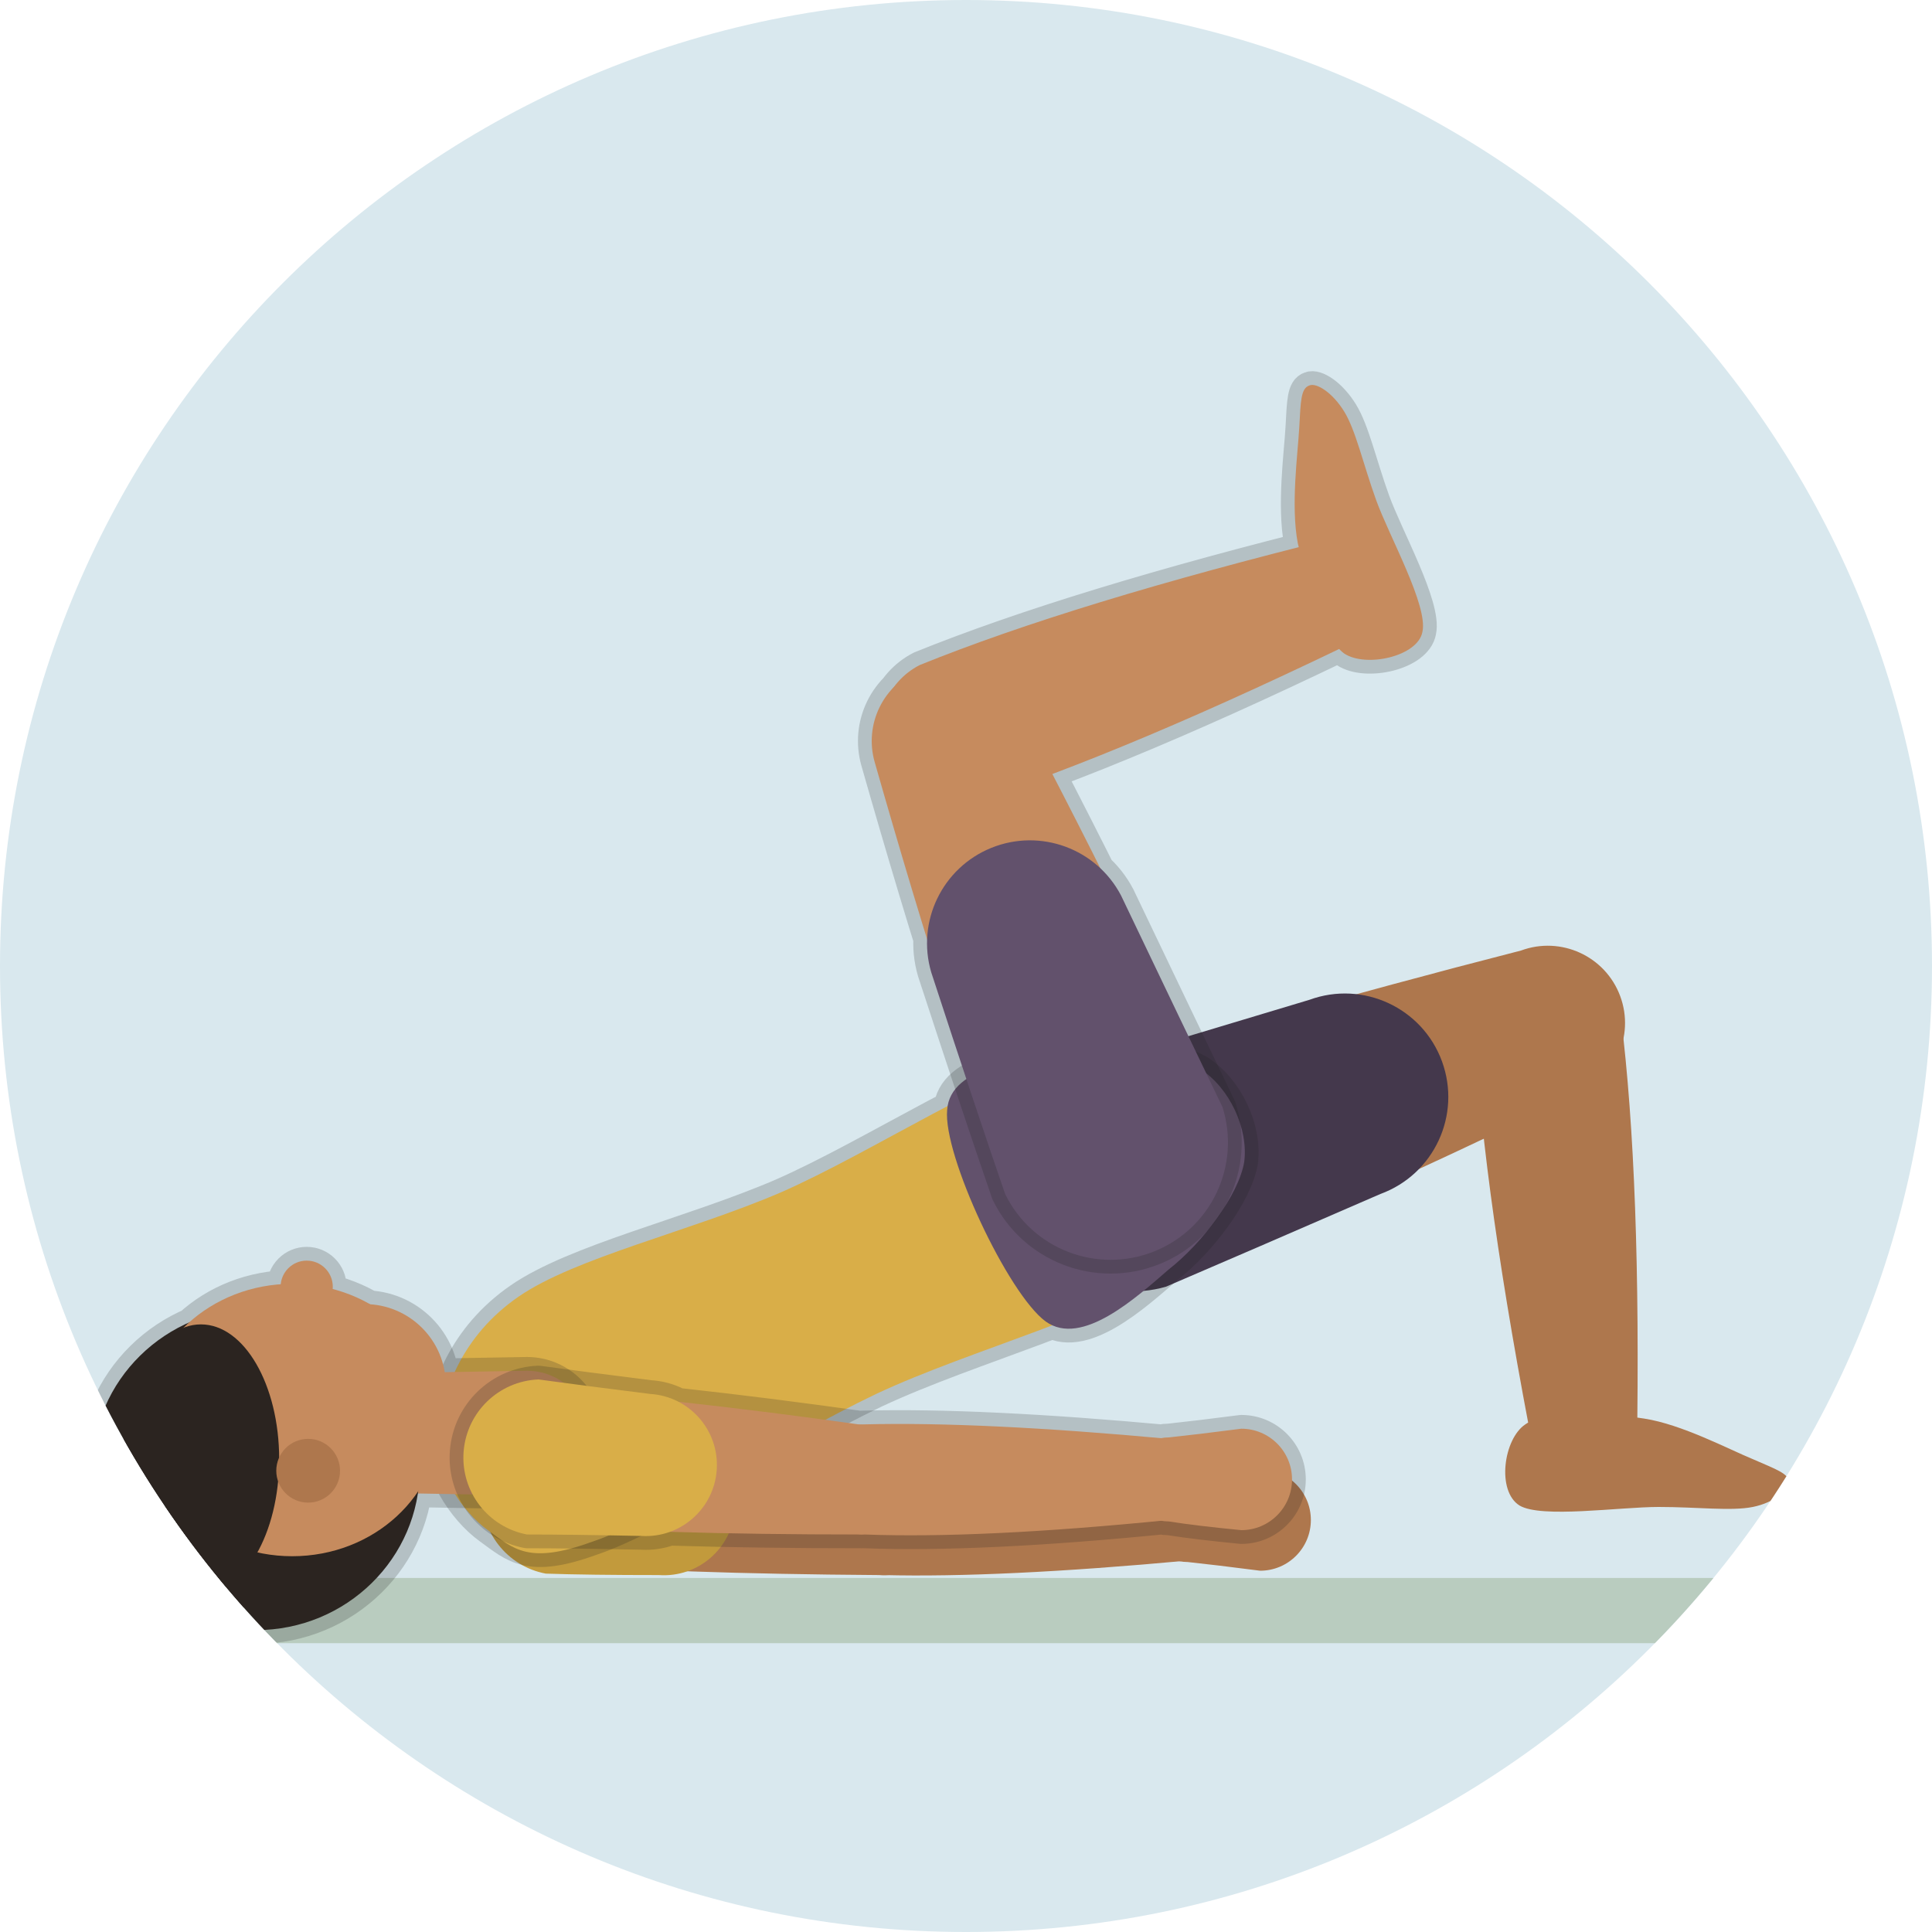
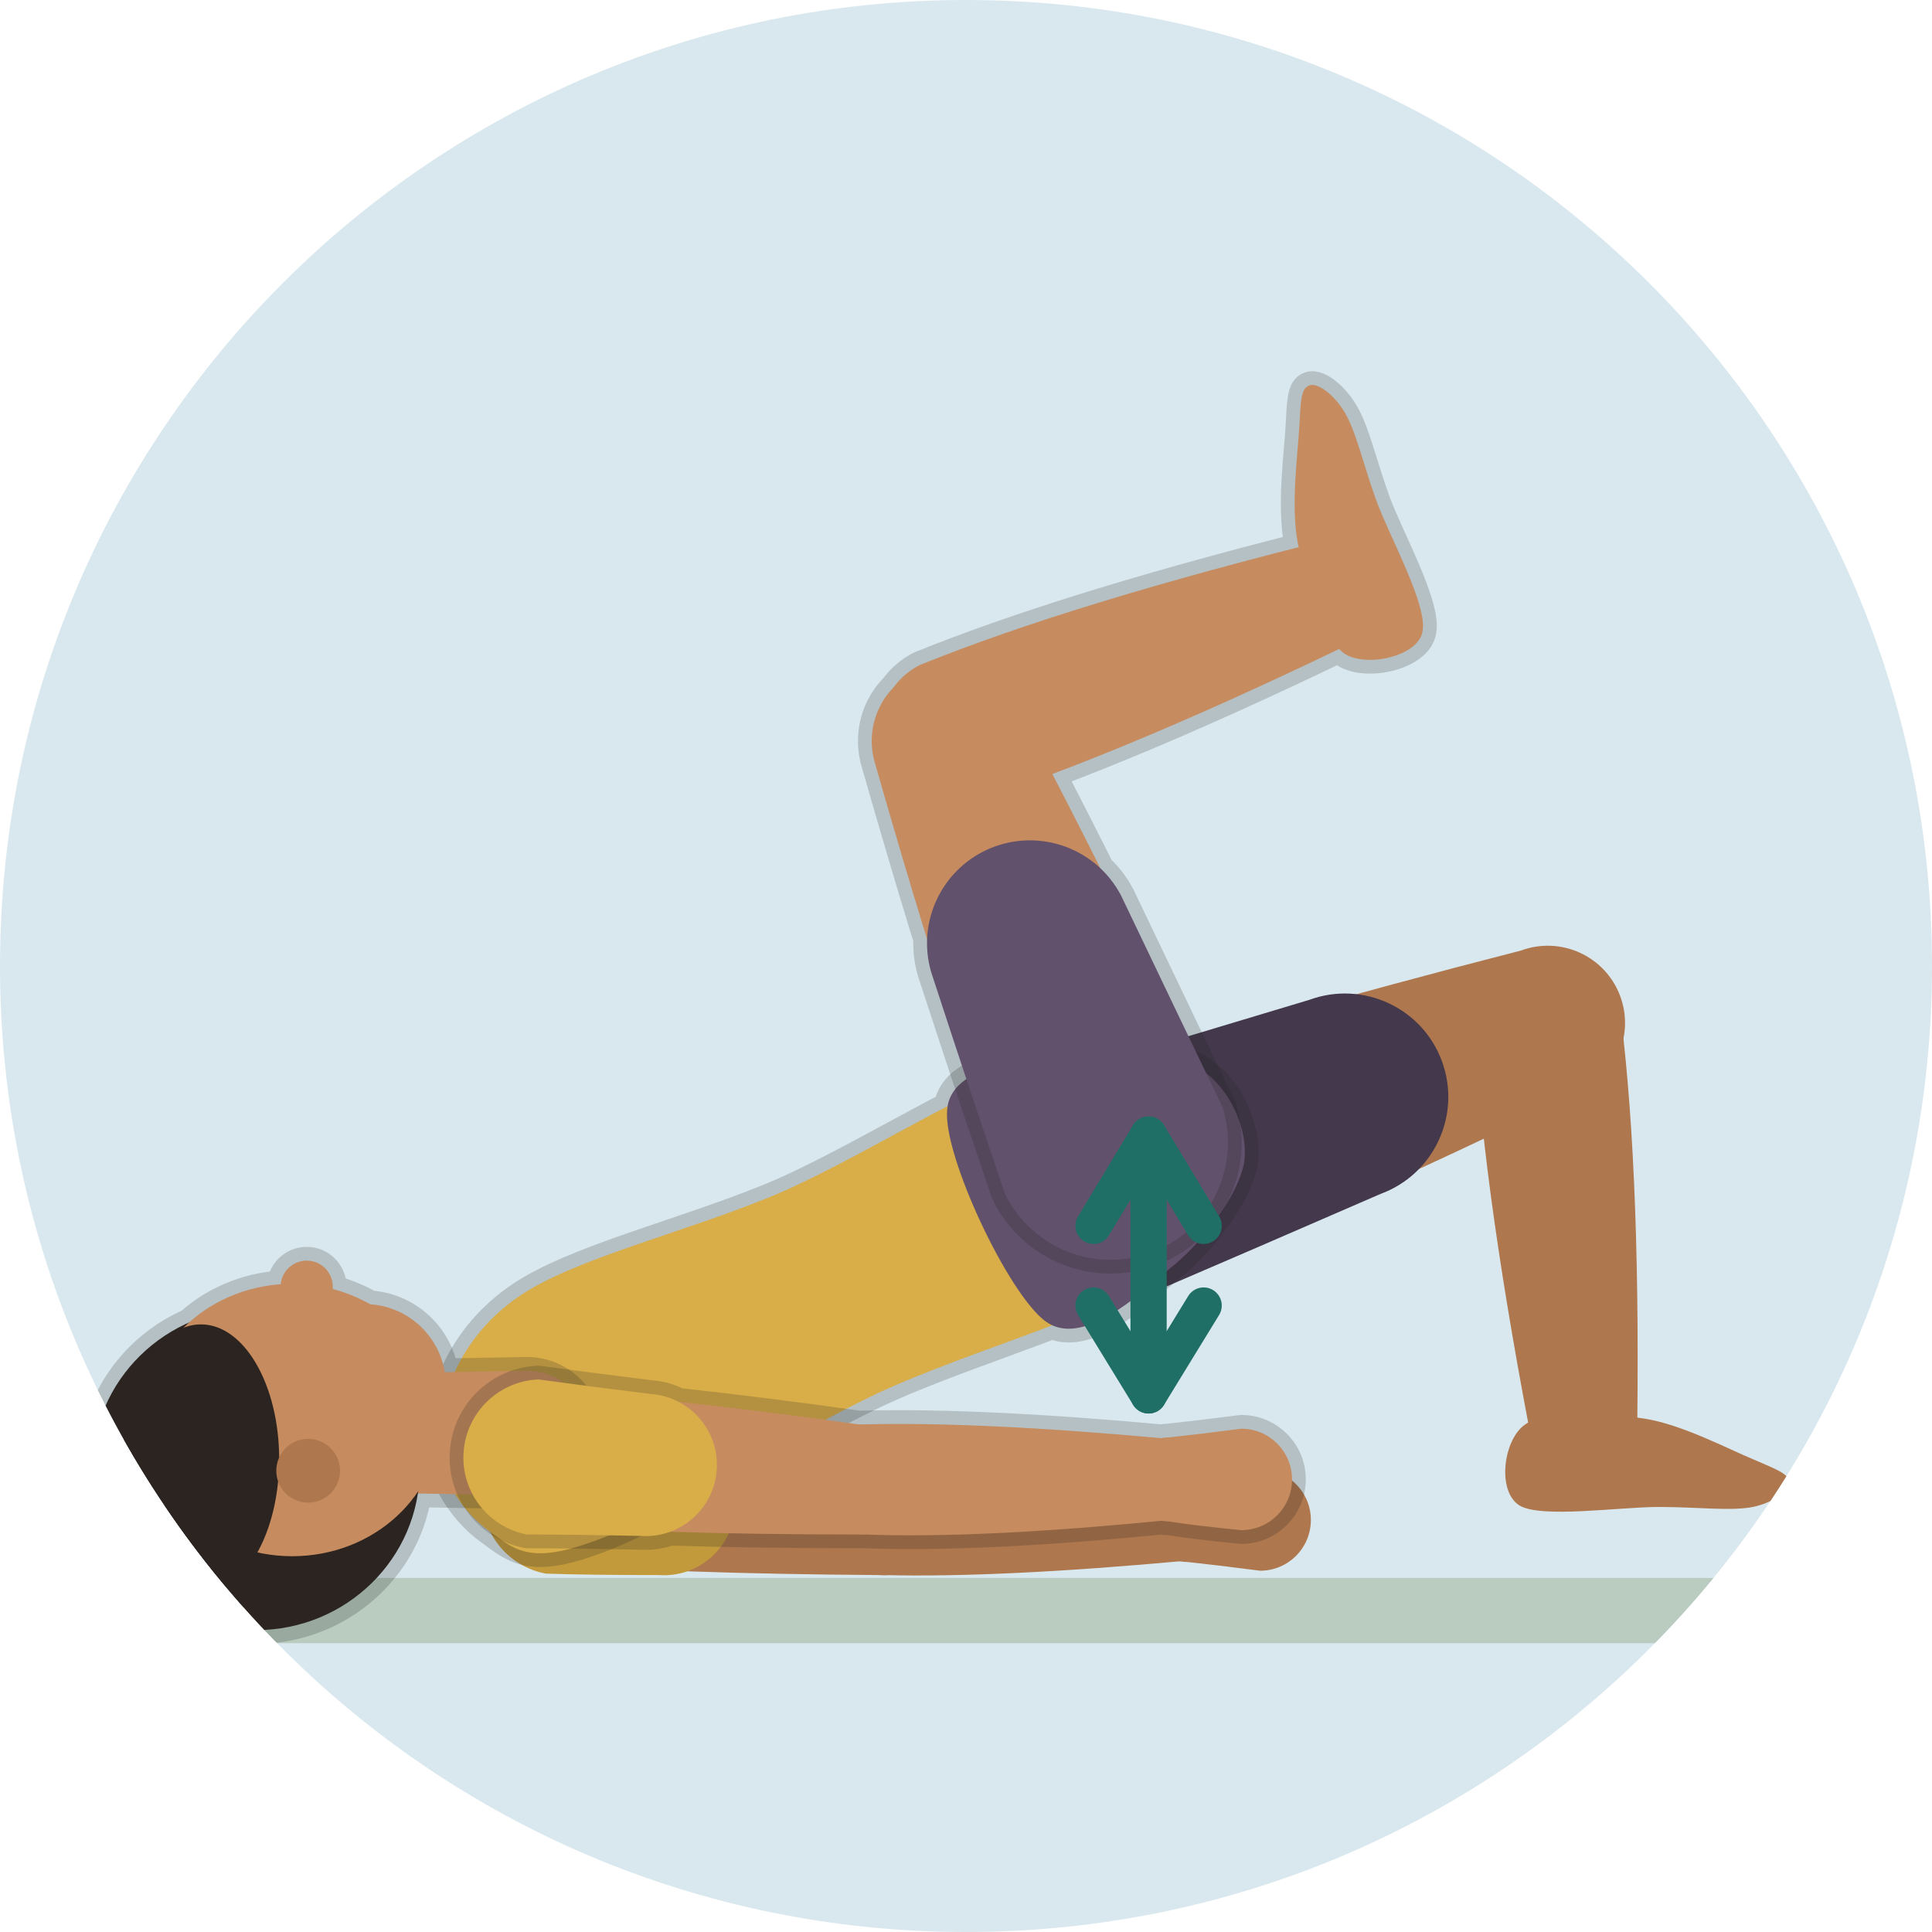
<svg xmlns="http://www.w3.org/2000/svg" viewBox="0 0 200 200" width="400" height="400" role="img" aria-label="Figure in a bridge on one foot with the other knee bent up over the hip.">
  <circle cx="100" cy="100" r="100" fill="#D9E8EE" />
  <clipPath id="ct5ldz3">
    <circle cx="100" cy="100" r="100" />
  </clipPath>
  <g clip-path="url(#ct5ldz3)">
    <g transform="translate(100.0 164.1) scale(1.500)">
      <rect x="-67.273" y="-0.5" width="134.545" height="4.5" rx="2.2" fill="#B9CCBF" />
      <g>
        <path d="M-29.0 -1.5Q-20.3 -0.8 -6.0 -0.7A3.8 3.8 0 0 0 -5.4 -8.3Q-19.6 -10.3 -28.3 -10.8A4.7 4.7 0 0 0 -29.0 -1.5Z" fill="#AE774D" />
        <path d="M-29.0 -0.8Q-26.0 -0.7 -21.2 -0.7A4.9 4.9 0 0 0 -20.5 -10.5Q-25.3 -11.1 -28.3 -11.5A5.4 5.4 0 0 0 -29.0 -0.8Z" fill="#C29A3C" />
        <path d="M-5.7 -0.7Q2.3 -0.5 15.3 -1.7A2.8 2.8 0 0 0 15.3 -7.3Q2.3 -8.6 -5.7 -8.3A3.8 3.8 0 0 0 -5.7 -0.7Z" fill="#AE774D" />
        <path d="M15.3 -1.6Q17.2 -1.4 20.3 -1.0A3.5 3.5 0 0 0 20.3 -8.0Q17.2 -7.7 15.3 -7.4A2.9 2.9 0 0 0 15.3 -1.6Z" fill="#AE774D" />
      </g>
      <g>
        <path d="M35.1 -38.3Q35.7 -27.0 39.3 -8.6A3.5 3.5 0 0 0 46.3 -9.2Q46.6 -27.9 45.2 -39.2A5.1 5.1 0 0 0 35.1 -38.3Z" fill="#AE774D" />
        <path d="M13.6 -21.1Q24.6 -25.4 42.0 -33.8A5.3 5.3 0 0 0 38.3 -43.8Q19.6 -39.0 8.5 -35.2A7.5 7.5 0 0 0 13.6 -21.1Z" fill="#AE774D" />
        <path d="M13.8 -20.6Q19.4 -23.0 28.6 -27.0A7.1 7.1 0 0 0 23.7 -40.4Q14.1 -37.5 8.3 -35.8A8.1 8.1 0 0 0 13.8 -20.6Z" fill="#44384C" />
        <path d="M42.8 -5.3A3.6 3.6 0.0 1 0 42.8 -12.5A3.6 3.6 0.0 1 0 42.8 -5.3Z" fill="#AE774D" />
        <path d="M38.6 -11.1C37.1 -10.1 36.6 -6.5 38.2 -5.5C39.7 -4.6 45.1 -5.4 47.8 -5.4C50.5 -5.4 52.8 -5.1 54.3 -5.4C55.8 -5.7 56.8 -6.6 56.8 -7.1C56.8 -7.7 55.9 -8.0 54.3 -8.7C52.6 -9.4 49.4 -11.1 46.8 -11.5C44.2 -11.9 40.0 -12.1 38.6 -11.1Z" fill="#AE774D" />
      </g>
      <g>
        <path d="M13.9 -21.9C10.2 -18.8 0.4 -16.3 -6.2 -13.2C-12.9 -10.0 -21.3 -4.5 -25.8 -3.0C-30.2 -1.4 -31.2 -2.5 -33.0 -3.8C-34.8 -5.1 -36.8 -8.0 -36.4 -10.7C-36.1 -13.4 -34.8 -17.2 -30.9 -19.9C-27.0 -22.6 -19.1 -24.4 -12.8 -27.1C-6.4 -29.9 2.3 -35.7 7.1 -36.5C12.0 -37.3 15.4 -34.3 16.5 -31.8C17.6 -29.4 17.7 -25.0 13.9 -21.9ZM14.0 -21.8C11.8 -19.9 8.0 -16.4 5.5 -18.2C2.9 -20.1 -1.6 -29.7 -1.3 -32.8C-1.1 -35.9 4.1 -36.3 7.0 -36.8C9.9 -37.3 14.2 -36.8 16.2 -35.6C18.2 -34.3 19.5 -31.5 19.2 -29.2C18.8 -26.9 16.3 -23.6 14.0 -21.8Z" fill="#1E1F1D" stroke="#1E1F1D" stroke-width="1.9" stroke-linejoin="round" opacity="0.2" />
        <path d="M13.9 -21.9C10.2 -18.8 0.4 -16.3 -6.2 -13.2C-12.9 -10.0 -21.3 -4.5 -25.8 -3.0C-30.2 -1.4 -31.2 -2.5 -33.0 -3.8C-34.8 -5.1 -36.8 -8.0 -36.4 -10.7C-36.1 -13.4 -34.8 -17.2 -30.9 -19.9C-27.0 -22.6 -19.1 -24.4 -12.8 -27.1C-6.4 -29.9 2.3 -35.7 7.1 -36.5C12.0 -37.3 15.4 -34.3 16.5 -31.8C17.6 -29.4 17.7 -25.0 13.9 -21.9Z" fill="#D9AE48" />
        <path d="M14.0 -21.8C11.8 -19.9 8.0 -16.4 5.5 -18.2C2.9 -20.1 -1.6 -29.7 -1.3 -32.8C-1.1 -35.9 4.1 -36.3 7.0 -36.8C9.9 -37.3 14.2 -36.8 16.2 -35.6C18.2 -34.3 19.5 -31.5 19.2 -29.2C18.8 -26.9 16.3 -23.6 14.0 -21.8Z" fill="#62516C" />
      </g>
      <g>
        <path d="M-30.3 -14.8Q-36.5 -14.7 -46.8 -14.5A4.0 4.0 0 0 0 -46.8 -6.5Q-36.5 -6.3 -30.3 -6.2A4.3 4.3 0 0 0 -30.3 -14.8ZM-54.2 4.2A4.9 4.9 0.0 1 0 -54.2 -5.6A4.9 4.9 0.0 1 0 -54.2 4.2ZM-37.7 -8.0A11.1 11.3 270.0 1 0 -60.3 -8.0A11.1 11.3 270.0 1 0 -37.7 -8.0ZM-36.3 -11.4A9.4 10.2 270.0 1 0 -56.7 -11.4A9.4 10.2 270.0 1 0 -36.3 -11.4ZM-41.5 -8.2A5.6 5.6 0.0 1 0 -41.5 -19.4A5.6 5.6 0.0 1 0 -41.5 -8.2ZM-45.5 -18.8A1.8 1.8 0.0 1 0 -45.5 -22.4A1.8 1.8 0.0 1 0 -45.5 -18.8ZM-47.4 -8.7A9.3 5.4 270.0 1 0 -58.2 -8.7A9.3 5.4 270.0 1 0 -47.4 -8.7ZM-45.4 -5.7A2.2 2.2 0.0 1 0 -45.4 -10.1A2.2 2.2 0.0 1 0 -45.4 -5.7Z" fill="#1E1F1D" stroke="#1E1F1D" stroke-width="1.9" stroke-linejoin="round" opacity="0.2" />
        <path d="M-30.3 -14.8Q-36.5 -14.7 -46.8 -14.5A4.0 4.0 0 0 0 -46.8 -6.5Q-36.5 -6.3 -30.3 -6.2A4.3 4.3 0 0 0 -30.3 -14.8Z" fill="#C68B5E" />
        <path d="M-54.2 4.2A4.9 4.9 0.0 1 0 -54.2 -5.6A4.9 4.9 0.0 1 0 -54.2 4.2Z" fill="#2B2420" />
        <path d="M-37.7 -8.0A11.1 11.3 270.0 1 0 -60.3 -8.0A11.1 11.3 270.0 1 0 -37.7 -8.0Z" fill="#2B2420" />
        <path d="M-36.3 -11.4A9.4 10.2 270.0 1 0 -56.7 -11.4A9.4 10.2 270.0 1 0 -36.3 -11.4Z" fill="#C68B5E" />
        <path d="M-41.5 -8.2A5.6 5.6 0.0 1 0 -41.5 -19.4A5.6 5.6 0.0 1 0 -41.5 -8.2Z" fill="#C68B5E" />
        <path d="M-45.5 -18.8A1.8 1.8 0.0 1 0 -45.5 -22.4A1.8 1.8 0.0 1 0 -45.5 -18.8Z" fill="#C68B5E" />
        <path d="M-47.4 -8.7A9.3 5.4 270.0 1 0 -58.2 -8.7A9.3 5.4 270.0 1 0 -47.4 -8.7Z" fill="#2B2420" />
        <path d="M-45.4 -5.7A2.2 2.2 0.0 1 0 -45.4 -10.1A2.2 2.2 0.0 1 0 -45.4 -5.7Z" fill="#AE774D" />
      </g>
      <g>
        <path d="M0.3 -54.0Q11.2 -57.5 28.0 -65.7A3.5 3.5 0 0 0 25.6 -72.3Q7.4 -67.8 -3.2 -63.5A5.1 5.1 0 0 0 0.3 -54.0ZM17.1 -32.8Q12.5 -43.6 3.5 -60.7A5.3 5.3 0 0 0 -6.3 -56.8Q-1.0 -38.2 3.2 -27.2A7.5 7.5 0 0 0 17.1 -32.8ZM17.7 -33.0Q15.0 -38.6 10.7 -47.6A7.1 7.1 0 0 0 -2.4 -42.3Q0.7 -32.8 2.7 -27.0A8.1 8.1 0 0 0 17.7 -33.0ZM26.8 -65.4A3.6 3.6 0.0 1 0 26.8 -72.6A3.6 3.6 0.0 1 0 26.8 -65.4ZM26.1 -64.3C27.6 -63.3 31.2 -64.1 31.5 -65.8C31.9 -67.6 29.2 -72.4 28.3 -74.9C27.4 -77.4 26.9 -79.7 26.1 -81.0C25.3 -82.3 24.2 -83.0 23.7 -82.8C23.1 -82.6 23.1 -81.7 23.0 -79.9C22.9 -78.1 22.4 -74.5 22.9 -71.9C23.5 -69.3 24.7 -65.3 26.1 -64.3Z" fill="#1E1F1D" stroke="#1E1F1D" stroke-width="1.9" stroke-linejoin="round" opacity="0.2" />
        <path d="M0.3 -54.0Q11.2 -57.5 28.0 -65.7A3.5 3.5 0 0 0 25.6 -72.3Q7.4 -67.8 -3.2 -63.5A5.1 5.1 0 0 0 0.3 -54.0Z" fill="#C68B5E" />
        <path d="M17.1 -32.8Q12.5 -43.6 3.5 -60.7A5.3 5.3 0 0 0 -6.3 -56.8Q-1.0 -38.2 3.2 -27.2A7.5 7.5 0 0 0 17.1 -32.8Z" fill="#C68B5E" />
        <path d="M17.7 -33.0Q15.0 -38.6 10.7 -47.6A7.1 7.1 0 0 0 -2.4 -42.3Q0.7 -32.8 2.7 -27.0A8.1 8.1 0 0 0 17.7 -33.0Z" fill="#62516C" />
        <path d="M26.8 -65.4A3.6 3.6 0.0 1 0 26.8 -72.6A3.6 3.6 0.0 1 0 26.8 -65.4Z" fill="#C68B5E" />
        <path d="M26.1 -64.3C27.6 -63.3 31.2 -64.1 31.5 -65.8C31.9 -67.6 29.2 -72.4 28.3 -74.9C27.4 -77.4 26.9 -79.7 26.1 -81.0C25.3 -82.3 24.2 -83.0 23.7 -82.8C23.1 -82.6 23.1 -81.7 23.0 -79.9C22.9 -78.1 22.4 -74.5 22.9 -71.9C23.5 -69.3 24.7 -65.3 26.1 -64.3Z" fill="#C68B5E" />
      </g>
      <g>
        <path d="M-30.2 -4.2Q-21.5 -3.5 -7.2 -3.5A3.8 3.8 0 0 0 -6.7 -11.0Q-20.9 -13.0 -29.6 -13.5A4.7 4.7 0 0 0 -30.2 -4.2ZM-30.3 -3.5Q-27.3 -3.5 -22.4 -3.4A4.9 4.9 0 0 0 -21.8 -13.2Q-26.6 -13.8 -29.5 -14.2A5.4 5.4 0 0 0 -30.3 -3.5ZM-7.0 -3.5Q1.0 -3.2 14.0 -4.5A2.8 2.8 0 0 0 14.0 -10.1Q1.0 -11.3 -7.0 -11.1A3.8 3.8 0 0 0 -7.0 -3.5ZM14.0 -4.4Q15.9 -4.1 19.0 -3.8A3.5 3.5 0 0 0 19.0 -10.8Q15.9 -10.4 14.0 -10.2A2.9 2.9 0 0 0 14.0 -4.4Z" fill="#1E1F1D" stroke="#1E1F1D" stroke-width="1.9" stroke-linejoin="round" opacity="0.2" />
        <path d="M-30.2 -4.2Q-21.5 -3.5 -7.2 -3.5A3.8 3.8 0 0 0 -6.7 -11.0Q-20.9 -13.0 -29.6 -13.5A4.7 4.7 0 0 0 -30.2 -4.2Z" fill="#C68B5E" />
        <path d="M-30.3 -3.5Q-27.3 -3.5 -22.4 -3.4A4.9 4.9 0 0 0 -21.8 -13.2Q-26.6 -13.8 -29.5 -14.2A5.4 5.4 0 0 0 -30.3 -3.5Z" fill="#D9AE48" />
        <path d="M-7.0 -3.5Q1.0 -3.2 14.0 -4.5A2.8 2.8 0 0 0 14.0 -10.1Q1.0 -11.3 -7.0 -11.1A3.8 3.8 0 0 0 -7.0 -3.5Z" fill="#C68B5E" />
        <path d="M14.0 -4.4Q15.9 -4.1 19.0 -3.8A3.5 3.5 0 0 0 19.0 -10.8Q15.9 -10.4 14.0 -10.2A2.9 2.9 0 0 0 14.0 -4.4Z" fill="#C68B5E" />
      </g>
+       <g fill="none" stroke="#1F6F66" stroke-width="2.501" stroke-linecap="round" stroke-linejoin="round">
+         <path d="M12.6 -13.1Q12.6 -22.1 12.6 -31.1" />
+         <path d="M16.4 -24.8L12.6 -31.1L8.8 -24.8" />
+         <path d="M8.8 -19.3L12.6 -13.1L16.4 -19.3" />
+       </g>
    </g>
  </g>
</svg>
